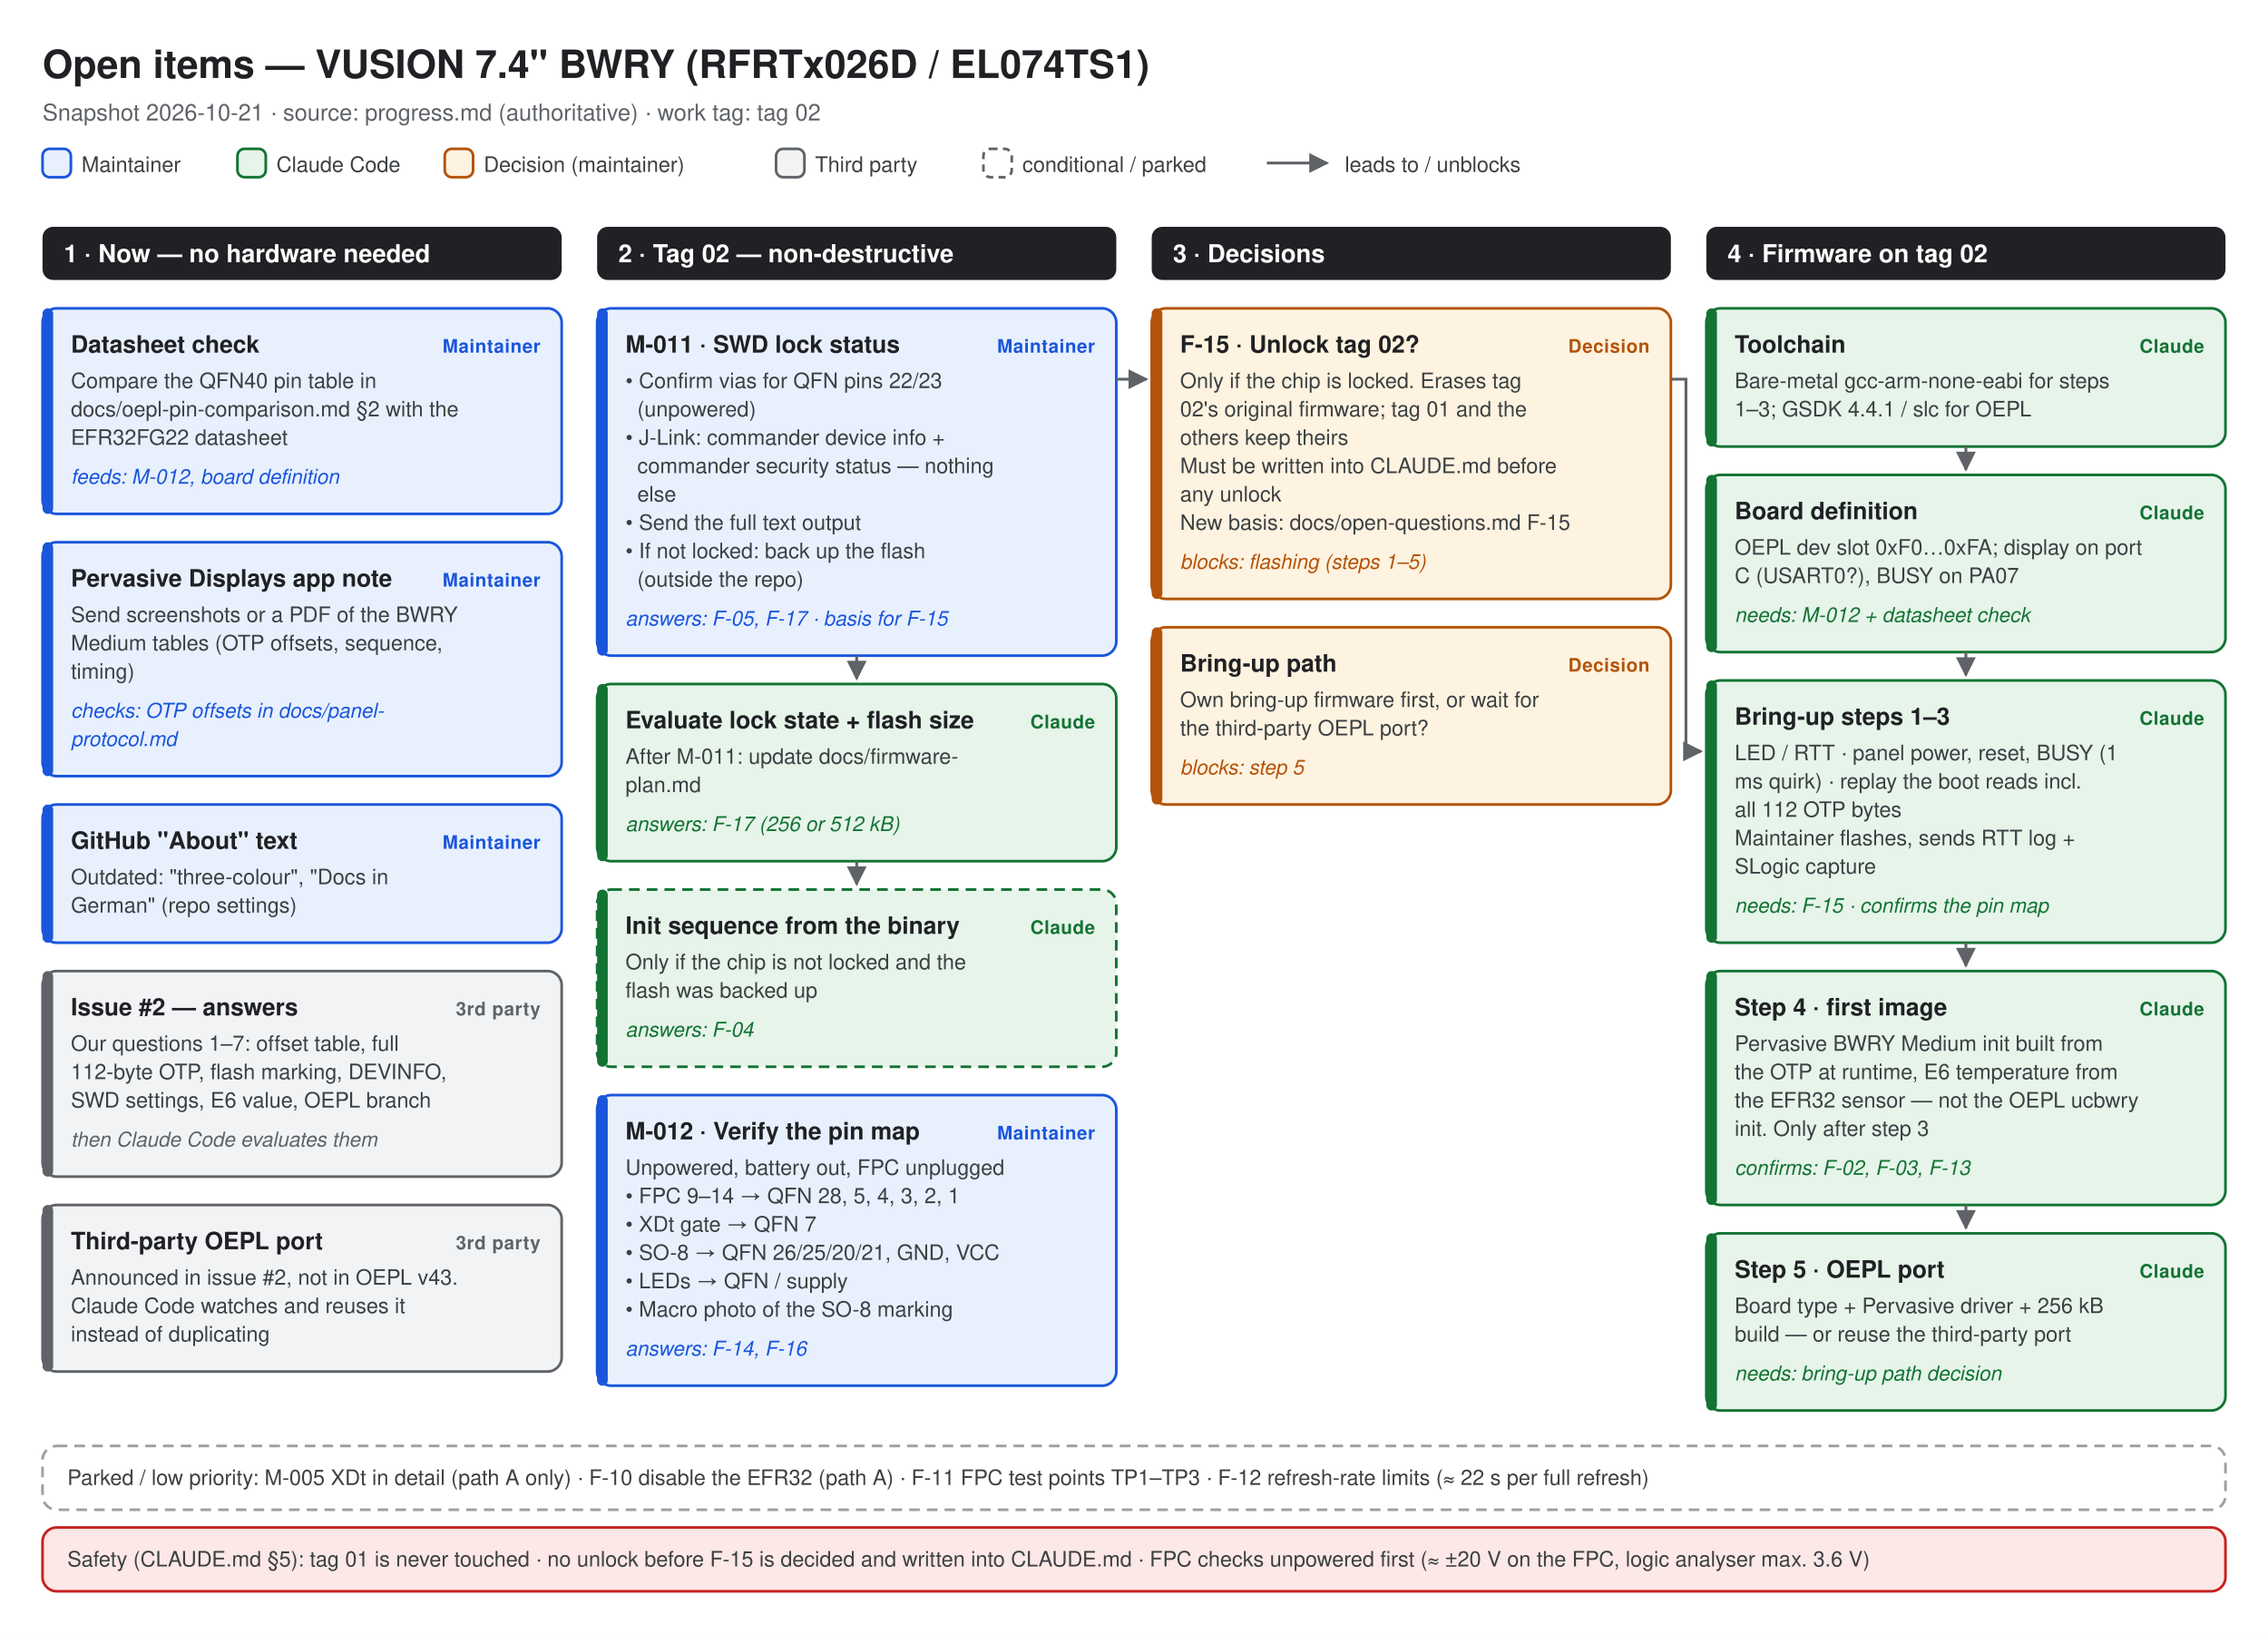
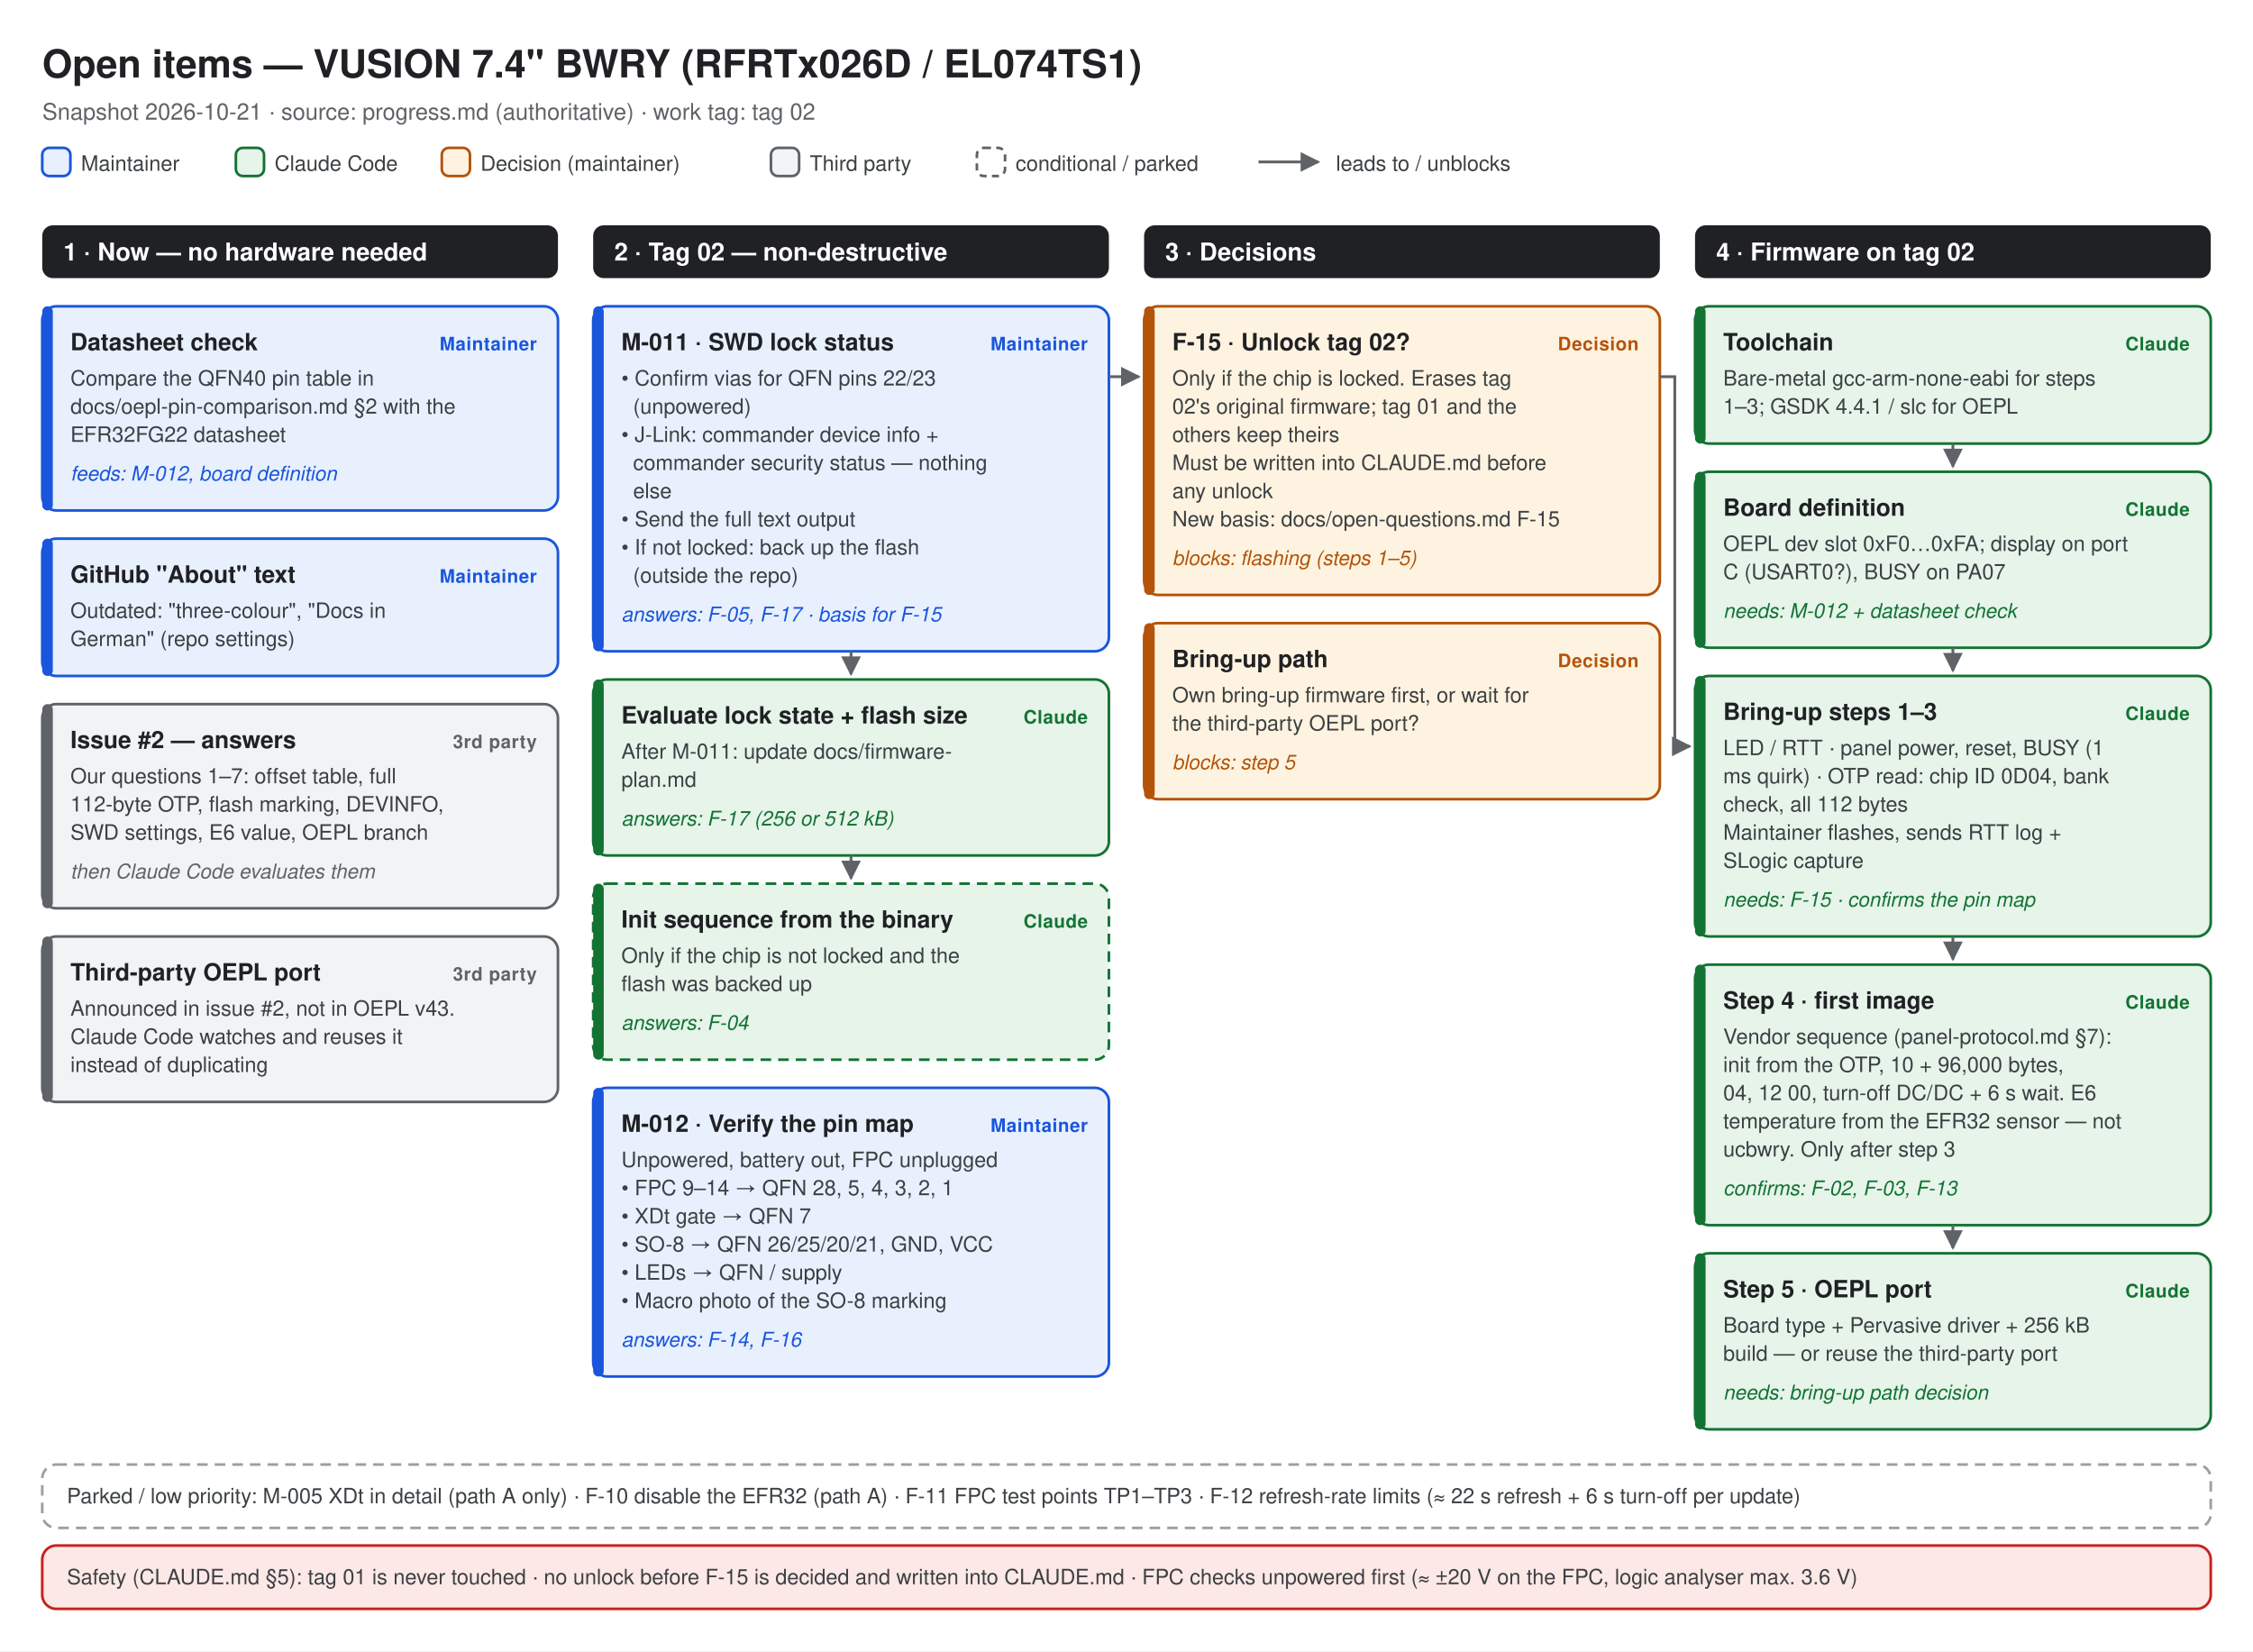
- <svg xmlns="http://www.w3.org/2000/svg" width="1280" height="922" viewBox="0 0 1280 922" font-family="Segoe UI, Helvetica, Arial, sans-serif">
+ <svg xmlns="http://www.w3.org/2000/svg" width="1280" height="938" viewBox="0 0 1280 938" font-family="Segoe UI, Helvetica, Arial, sans-serif">
  <style>.h1{font-size:22px;font-weight:700;fill:#202124}.sub{font-size:13px;fill:#5f6368}.col{font-size:14px;font-weight:700;fill:#ffffff}.title{font-size:13.5px;font-weight:700;fill:#202124}.owner{font-size:10.5px;font-weight:700;letter-spacing:.3px}.body{font-size:12px;fill:#3c4043}.foot{font-size:11.5px;font-style:italic}.arrow{fill:none;stroke:#5f6368;stroke-width:1.6;marker-end:url(#tip)}</style>
  <defs>
    <marker id="tip" viewBox="0 0 10 10" refX="9" refY="5" markerWidth="7" markerHeight="7" orient="auto-start-reverse">
      <path d="M0,0 L10,5 L0,10 z" fill="#5f6368" />
    </marker>
  </defs>
-   <rect width="1280" height="922" fill="#ffffff" />
+   <rect width="1280" height="938" fill="#ffffff" />
  <text x="24" y="44" class="h1">Open items — VUSION 7.4" BWRY (RFRTx026D / EL074TS1)</text>
  <text x="24" y="68" class="sub">Snapshot 2026-10-21 · source: progress.md (authoritative) · work tag: tag 02</text>
  <rect x="24" y="84" width="16" height="16" rx="4" fill="#e8f0fe" stroke="#1a56db" stroke-width="1.5" />
  <text x="46" y="97" class="body">Maintainer</text>
  <rect x="134" y="84" width="16" height="16" rx="4" fill="#e6f4ea" stroke="#137333" stroke-width="1.5" />
  <text x="156" y="97" class="body">Claude Code</text>
  <rect x="251" y="84" width="16" height="16" rx="4" fill="#fef3e0" stroke="#b45309" stroke-width="1.5" />
  <text x="273" y="97" class="body">Decision (maintainer)</text>
  <rect x="438" y="84" width="16" height="16" rx="4" fill="#f1f3f4" stroke="#5f6368" stroke-width="1.5" />
  <text x="460" y="97" class="body">Third party</text>
  <rect x="555" y="84" width="16" height="16" rx="4" fill="#ffffff" stroke="#5f6368" stroke-width="1.5" stroke-dasharray="4 3" />
  <text x="577" y="97" class="body">conditional / parked</text>
  <path d="M715,92 L749,92" class="arrow" />
  <text x="759" y="97" class="body">leads to / unblocks</text>
  <rect x="24" y="128" width="293" height="30" rx="6" fill="#202124" />
  <text x="36" y="148" class="col">1 · Now — no hardware needed</text>
  <rect x="24" y="174" width="293" height="116" rx="8" fill="#e8f0fe" stroke="#1a56db" stroke-width="1.5" />
  <rect x="24" y="174" width="6" height="116" rx="3" fill="#1a56db" />
  <text x="40" y="199" class="title">Datasheet check</text>
  <text x="305" y="199" class="owner" fill="#1a56db" text-anchor="end">Maintainer</text>
  <text x="40" y="219" class="body" xml:space="preserve">Compare the QFN40 pin table in</text>
  <text x="40" y="235" class="body" xml:space="preserve">docs/oepl-pin-comparison.md §2 with the</text>
  <text x="40" y="251" class="body" xml:space="preserve">EFR32FG22 datasheet</text>
  <text x="40" y="273" class="foot" fill="#1a56db">feeds: M-012, board definition</text>
-   <rect x="24" y="306" width="293" height="132" rx="8" fill="#e8f0fe" stroke="#1a56db" stroke-width="1.5" />
-   <rect x="24" y="306" width="6" height="132" rx="3" fill="#1a56db" />
-   <text x="40" y="331" class="title">Pervasive Displays app note</text>
+   <rect x="24" y="306" width="293" height="78" rx="8" fill="#e8f0fe" stroke="#1a56db" stroke-width="1.5" />
+   <rect x="24" y="306" width="6" height="78" rx="3" fill="#1a56db" />
+   <text x="40" y="331" class="title">GitHub "About" text</text>
  <text x="305" y="331" class="owner" fill="#1a56db" text-anchor="end">Maintainer</text>
-   <text x="40" y="351" class="body" xml:space="preserve">Send screenshots or a PDF of the BWRY</text>
-   <text x="40" y="367" class="body" xml:space="preserve">Medium tables (OTP offsets, sequence,</text>
-   <text x="40" y="383" class="body" xml:space="preserve">timing)</text>
-   <text x="40" y="405" class="foot" fill="#1a56db">checks: OTP offsets in docs/panel-</text>
-   <text x="40" y="421" class="foot" fill="#1a56db">protocol.md</text>
-   <rect x="24" y="454" width="293" height="78" rx="8" fill="#e8f0fe" stroke="#1a56db" stroke-width="1.5" />
-   <rect x="24" y="454" width="6" height="78" rx="3" fill="#1a56db" />
-   <text x="40" y="479" class="title">GitHub "About" text</text>
-   <text x="305" y="479" class="owner" fill="#1a56db" text-anchor="end">Maintainer</text>
-   <text x="40" y="499" class="body" xml:space="preserve">Outdated: "three-colour", "Docs in</text>
-   <text x="40" y="515" class="body" xml:space="preserve">German" (repo settings)</text>
-   <rect x="24" y="548" width="293" height="116" rx="8" fill="#f1f3f4" stroke="#5f6368" stroke-width="1.5" />
-   <rect x="24" y="548" width="6" height="116" rx="3" fill="#5f6368" />
-   <text x="40" y="573" class="title">Issue #2 — answers</text>
-   <text x="305" y="573" class="owner" fill="#5f6368" text-anchor="end">3rd party</text>
-   <text x="40" y="593" class="body" xml:space="preserve">Our questions 1–7: offset table, full</text>
-   <text x="40" y="609" class="body" xml:space="preserve">112-byte OTP, flash marking, DEVINFO,</text>
-   <text x="40" y="625" class="body" xml:space="preserve">SWD settings, E6 value, OEPL branch</text>
-   <text x="40" y="647" class="foot" fill="#5f6368">then Claude Code evaluates them</text>
-   <rect x="24" y="680" width="293" height="94" rx="8" fill="#f1f3f4" stroke="#5f6368" stroke-width="1.5" />
-   <rect x="24" y="680" width="6" height="94" rx="3" fill="#5f6368" />
-   <text x="40" y="705" class="title">Third-party OEPL port</text>
-   <text x="305" y="705" class="owner" fill="#5f6368" text-anchor="end">3rd party</text>
-   <text x="40" y="725" class="body" xml:space="preserve">Announced in issue #2, not in OEPL v43.</text>
-   <text x="40" y="741" class="body" xml:space="preserve">Claude Code watches and reuses it</text>
-   <text x="40" y="757" class="body" xml:space="preserve">instead of duplicating</text>
+   <text x="40" y="351" class="body" xml:space="preserve">Outdated: "three-colour", "Docs in</text>
+   <text x="40" y="367" class="body" xml:space="preserve">German" (repo settings)</text>
+   <rect x="24" y="400" width="293" height="116" rx="8" fill="#f1f3f4" stroke="#5f6368" stroke-width="1.5" />
+   <rect x="24" y="400" width="6" height="116" rx="3" fill="#5f6368" />
+   <text x="40" y="425" class="title">Issue #2 — answers</text>
+   <text x="305" y="425" class="owner" fill="#5f6368" text-anchor="end">3rd party</text>
+   <text x="40" y="445" class="body" xml:space="preserve">Our questions 1–7: offset table, full</text>
+   <text x="40" y="461" class="body" xml:space="preserve">112-byte OTP, flash marking, DEVINFO,</text>
+   <text x="40" y="477" class="body" xml:space="preserve">SWD settings, E6 value, OEPL branch</text>
+   <text x="40" y="499" class="foot" fill="#5f6368">then Claude Code evaluates them</text>
+   <rect x="24" y="532" width="293" height="94" rx="8" fill="#f1f3f4" stroke="#5f6368" stroke-width="1.5" />
+   <rect x="24" y="532" width="6" height="94" rx="3" fill="#5f6368" />
+   <text x="40" y="557" class="title">Third-party OEPL port</text>
+   <text x="305" y="557" class="owner" fill="#5f6368" text-anchor="end">3rd party</text>
+   <text x="40" y="577" class="body" xml:space="preserve">Announced in issue #2, not in OEPL v43.</text>
+   <text x="40" y="593" class="body" xml:space="preserve">Claude Code watches and reuses it</text>
+   <text x="40" y="609" class="body" xml:space="preserve">instead of duplicating</text>
  <rect x="337" y="128" width="293" height="30" rx="6" fill="#202124" />
  <text x="349" y="148" class="col">2 · Tag 02 — non-destructive</text>
  <rect x="337" y="174" width="293" height="196" rx="8" fill="#e8f0fe" stroke="#1a56db" stroke-width="1.5" />
  <rect x="337" y="174" width="6" height="196" rx="3" fill="#1a56db" />
  <text x="353" y="199" class="title">M-011 · SWD lock status</text>
  <text x="618" y="199" class="owner" fill="#1a56db" text-anchor="end">Maintainer</text>
  <text x="353" y="219" class="body" xml:space="preserve">• Confirm vias for QFN pins 22/23</text>
  <text x="353" y="235" class="body" xml:space="preserve">  (unpowered)</text>
  <text x="353" y="251" class="body" xml:space="preserve">• J-Link: commander device info +</text>
  <text x="353" y="267" class="body" xml:space="preserve">  commander security status — nothing</text>
  <text x="353" y="283" class="body" xml:space="preserve">  else</text>
  <text x="353" y="299" class="body" xml:space="preserve">• Send the full text output</text>
  <text x="353" y="315" class="body" xml:space="preserve">• If not locked: back up the flash</text>
  <text x="353" y="331" class="body" xml:space="preserve">  (outside the repo)</text>
  <text x="353" y="353" class="foot" fill="#1a56db">answers: F-05, F-17 · basis for F-15</text>
  <rect x="337" y="386" width="293" height="100" rx="8" fill="#e6f4ea" stroke="#137333" stroke-width="1.5" />
  <rect x="337" y="386" width="6" height="100" rx="3" fill="#137333" />
  <text x="353" y="411" class="title">Evaluate lock state + flash size</text>
  <text x="618" y="411" class="owner" fill="#137333" text-anchor="end">Claude</text>
  <text x="353" y="431" class="body" xml:space="preserve">After M-011: update docs/firmware-</text>
  <text x="353" y="447" class="body" xml:space="preserve">plan.md</text>
  <text x="353" y="469" class="foot" fill="#137333">answers: F-17 (256 or 512 kB)</text>
  <rect x="337" y="502" width="293" height="100" rx="8" fill="#e6f4ea" stroke="#137333" stroke-width="1.5" stroke-dasharray="6 4" />
  <rect x="337" y="502" width="6" height="100" rx="3" fill="#137333" />
  <text x="353" y="527" class="title">Init sequence from the binary</text>
  <text x="618" y="527" class="owner" fill="#137333" text-anchor="end">Claude</text>
  <text x="353" y="547" class="body" xml:space="preserve">Only if the chip is not locked and the</text>
  <text x="353" y="563" class="body" xml:space="preserve">flash was backed up</text>
  <text x="353" y="585" class="foot" fill="#137333">answers: F-04</text>
  <rect x="337" y="618" width="293" height="164" rx="8" fill="#e8f0fe" stroke="#1a56db" stroke-width="1.5" />
  <rect x="337" y="618" width="6" height="164" rx="3" fill="#1a56db" />
  <text x="353" y="643" class="title">M-012 · Verify the pin map</text>
  <text x="618" y="643" class="owner" fill="#1a56db" text-anchor="end">Maintainer</text>
  <text x="353" y="663" class="body" xml:space="preserve">Unpowered, battery out, FPC unplugged</text>
  <text x="353" y="679" class="body" xml:space="preserve">• FPC 9–14 → QFN 28, 5, 4, 3, 2, 1</text>
  <text x="353" y="695" class="body" xml:space="preserve">• XDt gate → QFN 7</text>
  <text x="353" y="711" class="body" xml:space="preserve">• SO-8 → QFN 26/25/20/21, GND, VCC</text>
  <text x="353" y="727" class="body" xml:space="preserve">• LEDs → QFN / supply</text>
  <text x="353" y="743" class="body" xml:space="preserve">• Macro photo of the SO-8 marking</text>
  <text x="353" y="765" class="foot" fill="#1a56db">answers: F-14, F-16</text>
  <rect x="650" y="128" width="293" height="30" rx="6" fill="#202124" />
  <text x="662" y="148" class="col">3 · Decisions</text>
  <rect x="650" y="174" width="293" height="164" rx="8" fill="#fef3e0" stroke="#b45309" stroke-width="1.5" />
  <rect x="650" y="174" width="6" height="164" rx="3" fill="#b45309" />
  <text x="666" y="199" class="title">F-15 · Unlock tag 02?</text>
  <text x="931" y="199" class="owner" fill="#b45309" text-anchor="end">Decision</text>
  <text x="666" y="219" class="body" xml:space="preserve">Only if the chip is locked. Erases tag</text>
  <text x="666" y="235" class="body" xml:space="preserve">02's original firmware; tag 01 and the</text>
  <text x="666" y="251" class="body" xml:space="preserve">others keep theirs</text>
  <text x="666" y="267" class="body" xml:space="preserve">Must be written into CLAUDE.md before</text>
  <text x="666" y="283" class="body" xml:space="preserve">any unlock</text>
  <text x="666" y="299" class="body" xml:space="preserve">New basis: docs/open-questions.md F-15</text>
  <text x="666" y="321" class="foot" fill="#b45309">blocks: flashing (steps 1–5)</text>
  <rect x="650" y="354" width="293" height="100" rx="8" fill="#fef3e0" stroke="#b45309" stroke-width="1.5" />
  <rect x="650" y="354" width="6" height="100" rx="3" fill="#b45309" />
  <text x="666" y="379" class="title">Bring-up path</text>
  <text x="931" y="379" class="owner" fill="#b45309" text-anchor="end">Decision</text>
  <text x="666" y="399" class="body" xml:space="preserve">Own bring-up firmware first, or wait for</text>
  <text x="666" y="415" class="body" xml:space="preserve">the third-party OEPL port?</text>
  <text x="666" y="437" class="foot" fill="#b45309">blocks: step 5</text>
  <rect x="963" y="128" width="293" height="30" rx="6" fill="#202124" />
  <text x="975" y="148" class="col">4 · Firmware on tag 02</text>
  <rect x="963" y="174" width="293" height="78" rx="8" fill="#e6f4ea" stroke="#137333" stroke-width="1.5" />
  <rect x="963" y="174" width="6" height="78" rx="3" fill="#137333" />
  <text x="979" y="199" class="title">Toolchain</text>
  <text x="1244" y="199" class="owner" fill="#137333" text-anchor="end">Claude</text>
  <text x="979" y="219" class="body" xml:space="preserve">Bare-metal gcc-arm-none-eabi for steps</text>
  <text x="979" y="235" class="body" xml:space="preserve">1–3; GSDK 4.4.1 / slc for OEPL</text>
  <rect x="963" y="268" width="293" height="100" rx="8" fill="#e6f4ea" stroke="#137333" stroke-width="1.5" />
  <rect x="963" y="268" width="6" height="100" rx="3" fill="#137333" />
  <text x="979" y="293" class="title">Board definition</text>
  <text x="1244" y="293" class="owner" fill="#137333" text-anchor="end">Claude</text>
  <text x="979" y="313" class="body" xml:space="preserve">OEPL dev slot 0xF0…0xFA; display on port</text>
  <text x="979" y="329" class="body" xml:space="preserve">C (USART0?), BUSY on PA07</text>
  <text x="979" y="351" class="foot" fill="#137333">needs: M-012 + datasheet check</text>
  <rect x="963" y="384" width="293" height="148" rx="8" fill="#e6f4ea" stroke="#137333" stroke-width="1.5" />
  <rect x="963" y="384" width="6" height="148" rx="3" fill="#137333" />
  <text x="979" y="409" class="title">Bring-up steps 1–3</text>
  <text x="1244" y="409" class="owner" fill="#137333" text-anchor="end">Claude</text>
  <text x="979" y="429" class="body" xml:space="preserve">LED / RTT · panel power, reset, BUSY (1</text>
-   <text x="979" y="445" class="body" xml:space="preserve">ms quirk) · replay the boot reads incl.</text>
-   <text x="979" y="461" class="body" xml:space="preserve">all 112 OTP bytes</text>
+   <text x="979" y="445" class="body" xml:space="preserve">ms quirk) · OTP read: chip ID 0D04, bank</text>
+   <text x="979" y="461" class="body" xml:space="preserve">check, all 112 bytes</text>
  <text x="979" y="477" class="body" xml:space="preserve">Maintainer flashes, sends RTT log +</text>
  <text x="979" y="493" class="body" xml:space="preserve">SLogic capture</text>
  <text x="979" y="515" class="foot" fill="#137333">needs: F-15 · confirms the pin map</text>
-   <rect x="963" y="548" width="293" height="132" rx="8" fill="#e6f4ea" stroke="#137333" stroke-width="1.5" />
-   <rect x="963" y="548" width="6" height="132" rx="3" fill="#137333" />
+   <rect x="963" y="548" width="293" height="148" rx="8" fill="#e6f4ea" stroke="#137333" stroke-width="1.5" />
+   <rect x="963" y="548" width="6" height="148" rx="3" fill="#137333" />
  <text x="979" y="573" class="title">Step 4 · first image</text>
  <text x="1244" y="573" class="owner" fill="#137333" text-anchor="end">Claude</text>
-   <text x="979" y="593" class="body" xml:space="preserve">Pervasive BWRY Medium init built from</text>
-   <text x="979" y="609" class="body" xml:space="preserve">the OTP at runtime, E6 temperature from</text>
-   <text x="979" y="625" class="body" xml:space="preserve">the EFR32 sensor — not the OEPL ucbwry</text>
-   <text x="979" y="641" class="body" xml:space="preserve">init. Only after step 3</text>
-   <text x="979" y="663" class="foot" fill="#137333">confirms: F-02, F-03, F-13</text>
-   <rect x="963" y="696" width="293" height="100" rx="8" fill="#e6f4ea" stroke="#137333" stroke-width="1.5" />
-   <rect x="963" y="696" width="6" height="100" rx="3" fill="#137333" />
-   <text x="979" y="721" class="title">Step 5 · OEPL port</text>
-   <text x="1244" y="721" class="owner" fill="#137333" text-anchor="end">Claude</text>
-   <text x="979" y="741" class="body" xml:space="preserve">Board type + Pervasive driver + 256 kB</text>
-   <text x="979" y="757" class="body" xml:space="preserve">build — or reuse the third-party port</text>
-   <text x="979" y="779" class="foot" fill="#137333">needs: bring-up path decision</text>
+   <text x="979" y="593" class="body" xml:space="preserve">Vendor sequence (panel-protocol.md §7):</text>
+   <text x="979" y="609" class="body" xml:space="preserve">init from the OTP, 10 + 96,000 bytes,</text>
+   <text x="979" y="625" class="body" xml:space="preserve">04, 12 00, turn-off DC/DC + 6 s wait. E6</text>
+   <text x="979" y="641" class="body" xml:space="preserve">temperature from the EFR32 sensor — not</text>
+   <text x="979" y="657" class="body" xml:space="preserve">ucbwry. Only after step 3</text>
+   <text x="979" y="679" class="foot" fill="#137333">confirms: F-02, F-03, F-13</text>
+   <rect x="963" y="712" width="293" height="100" rx="8" fill="#e6f4ea" stroke="#137333" stroke-width="1.5" />
+   <rect x="963" y="712" width="6" height="100" rx="3" fill="#137333" />
+   <text x="979" y="737" class="title">Step 5 · OEPL port</text>
+   <text x="1244" y="737" class="owner" fill="#137333" text-anchor="end">Claude</text>
+   <text x="979" y="757" class="body" xml:space="preserve">Board type + Pervasive driver + 256 kB</text>
+   <text x="979" y="773" class="body" xml:space="preserve">build — or reuse the third-party port</text>
+   <text x="979" y="795" class="foot" fill="#137333">needs: bring-up path decision</text>
  <path d="M483.5,370 L483.5,383" class="arrow" />
  <path d="M483.5,486 L483.5,499" class="arrow" />
  <path d="M630,214 L638.5,214 L638.5,214 L647,214" class="arrow" />
  <path d="M943,214 L951.5,214 L951.5,424 L960,424" class="arrow" />
  <path d="M1109.5,252 L1109.5,265" class="arrow" />
  <path d="M1109.5,368 L1109.5,381" class="arrow" />
  <path d="M1109.5,532 L1109.5,545" class="arrow" />
-   <path d="M1109.5,680 L1109.5,693" class="arrow" />
-   <rect x="24" y="816" width="1232" height="36" rx="8" fill="#ffffff" stroke="#9aa0a6" stroke-width="1.5" stroke-dasharray="6 4" />
-   <text x="38" y="838" class="body">Parked / low priority: M-005 XDt in detail (path A only) · F-10 disable the EFR32 (path A) · F-11 FPC test points TP1–TP3 · F-12 refresh-rate limits (≈ 22 s per full refresh)</text>
-   <rect x="24" y="862" width="1232" height="36" rx="8" fill="#fce8e6" stroke="#c5221f" stroke-width="1.5" />
-   <text x="38" y="884" class="body">Safety (CLAUDE.md §5): tag 01 is never touched · no unlock before F-15 is decided and written into CLAUDE.md · FPC checks unpowered first (≈ ±20 V on the FPC, logic analyser max. 3.6 V)</text>
+   <path d="M1109.5,696 L1109.5,709" class="arrow" />
+   <rect x="24" y="832" width="1232" height="36" rx="8" fill="#ffffff" stroke="#9aa0a6" stroke-width="1.5" stroke-dasharray="6 4" />
+   <text x="38" y="854" class="body">Parked / low priority: M-005 XDt in detail (path A only) · F-10 disable the EFR32 (path A) · F-11 FPC test points TP1–TP3 · F-12 refresh-rate limits (≈ 22 s refresh + 6 s turn-off per update)</text>
+   <rect x="24" y="878" width="1232" height="36" rx="8" fill="#fce8e6" stroke="#c5221f" stroke-width="1.5" />
+   <text x="38" y="900" class="body">Safety (CLAUDE.md §5): tag 01 is never touched · no unlock before F-15 is decided and written into CLAUDE.md · FPC checks unpowered first (≈ ±20 V on the FPC, logic analyser max. 3.6 V)</text>
</svg>
